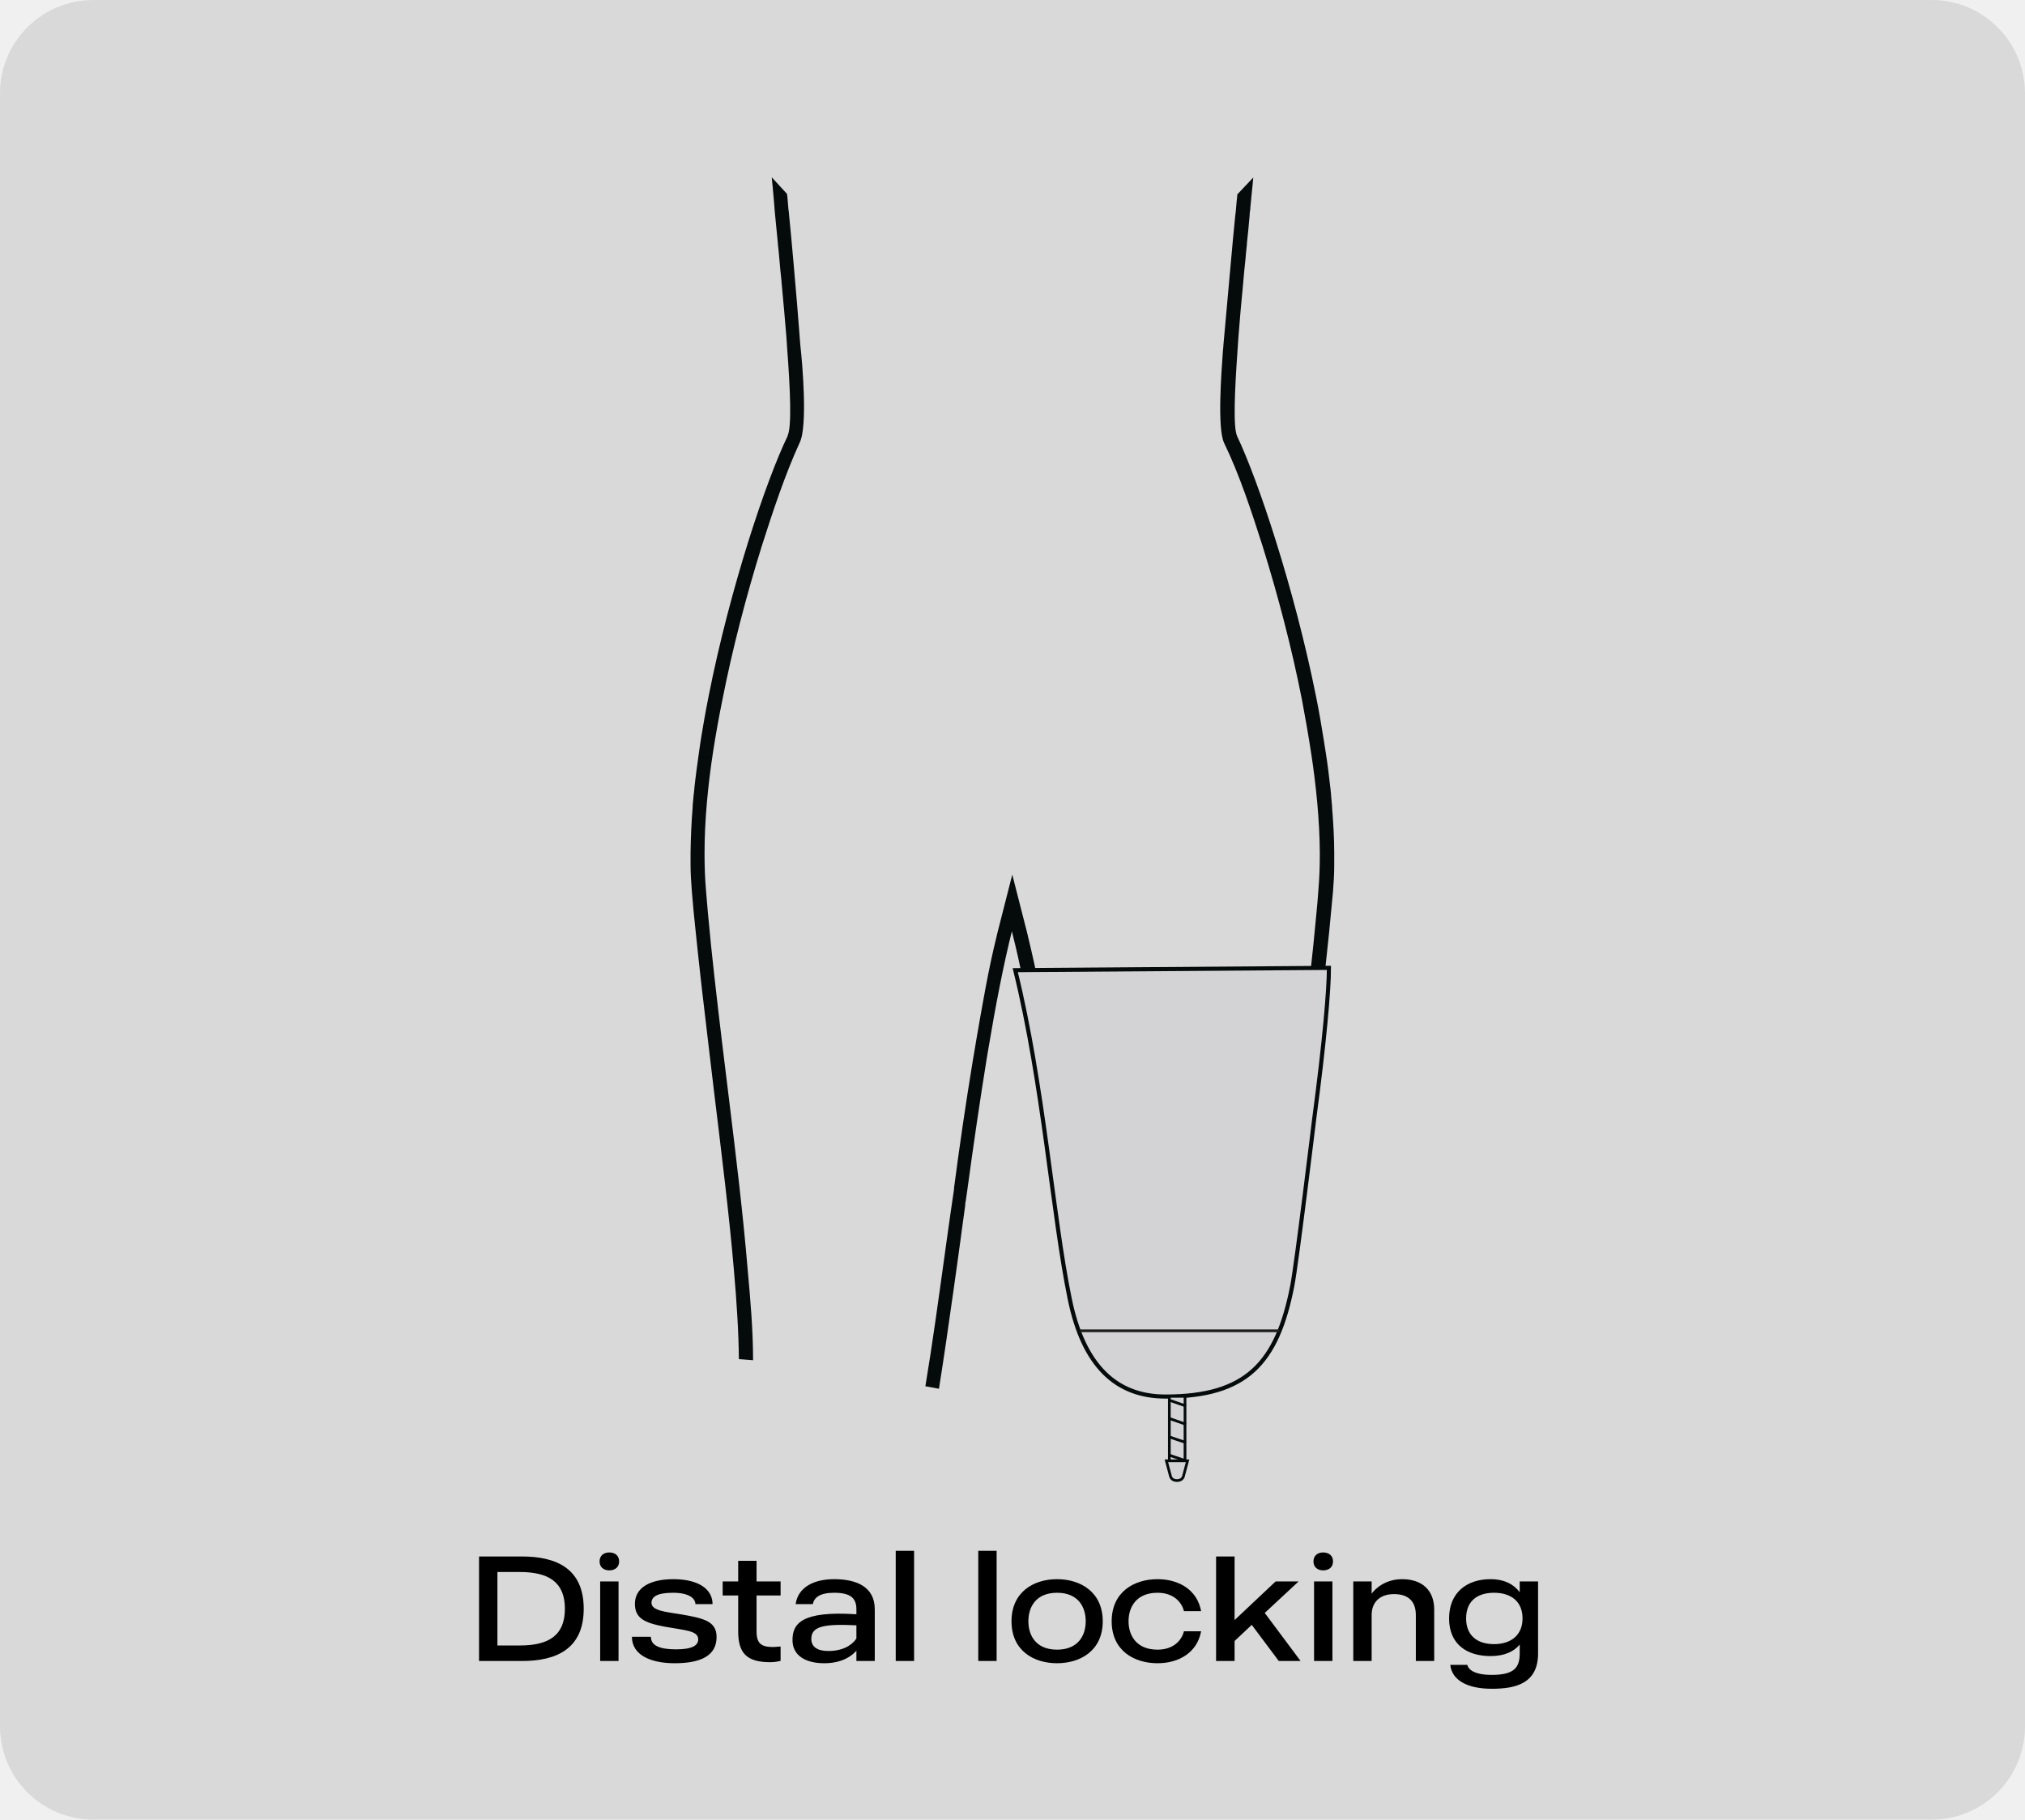
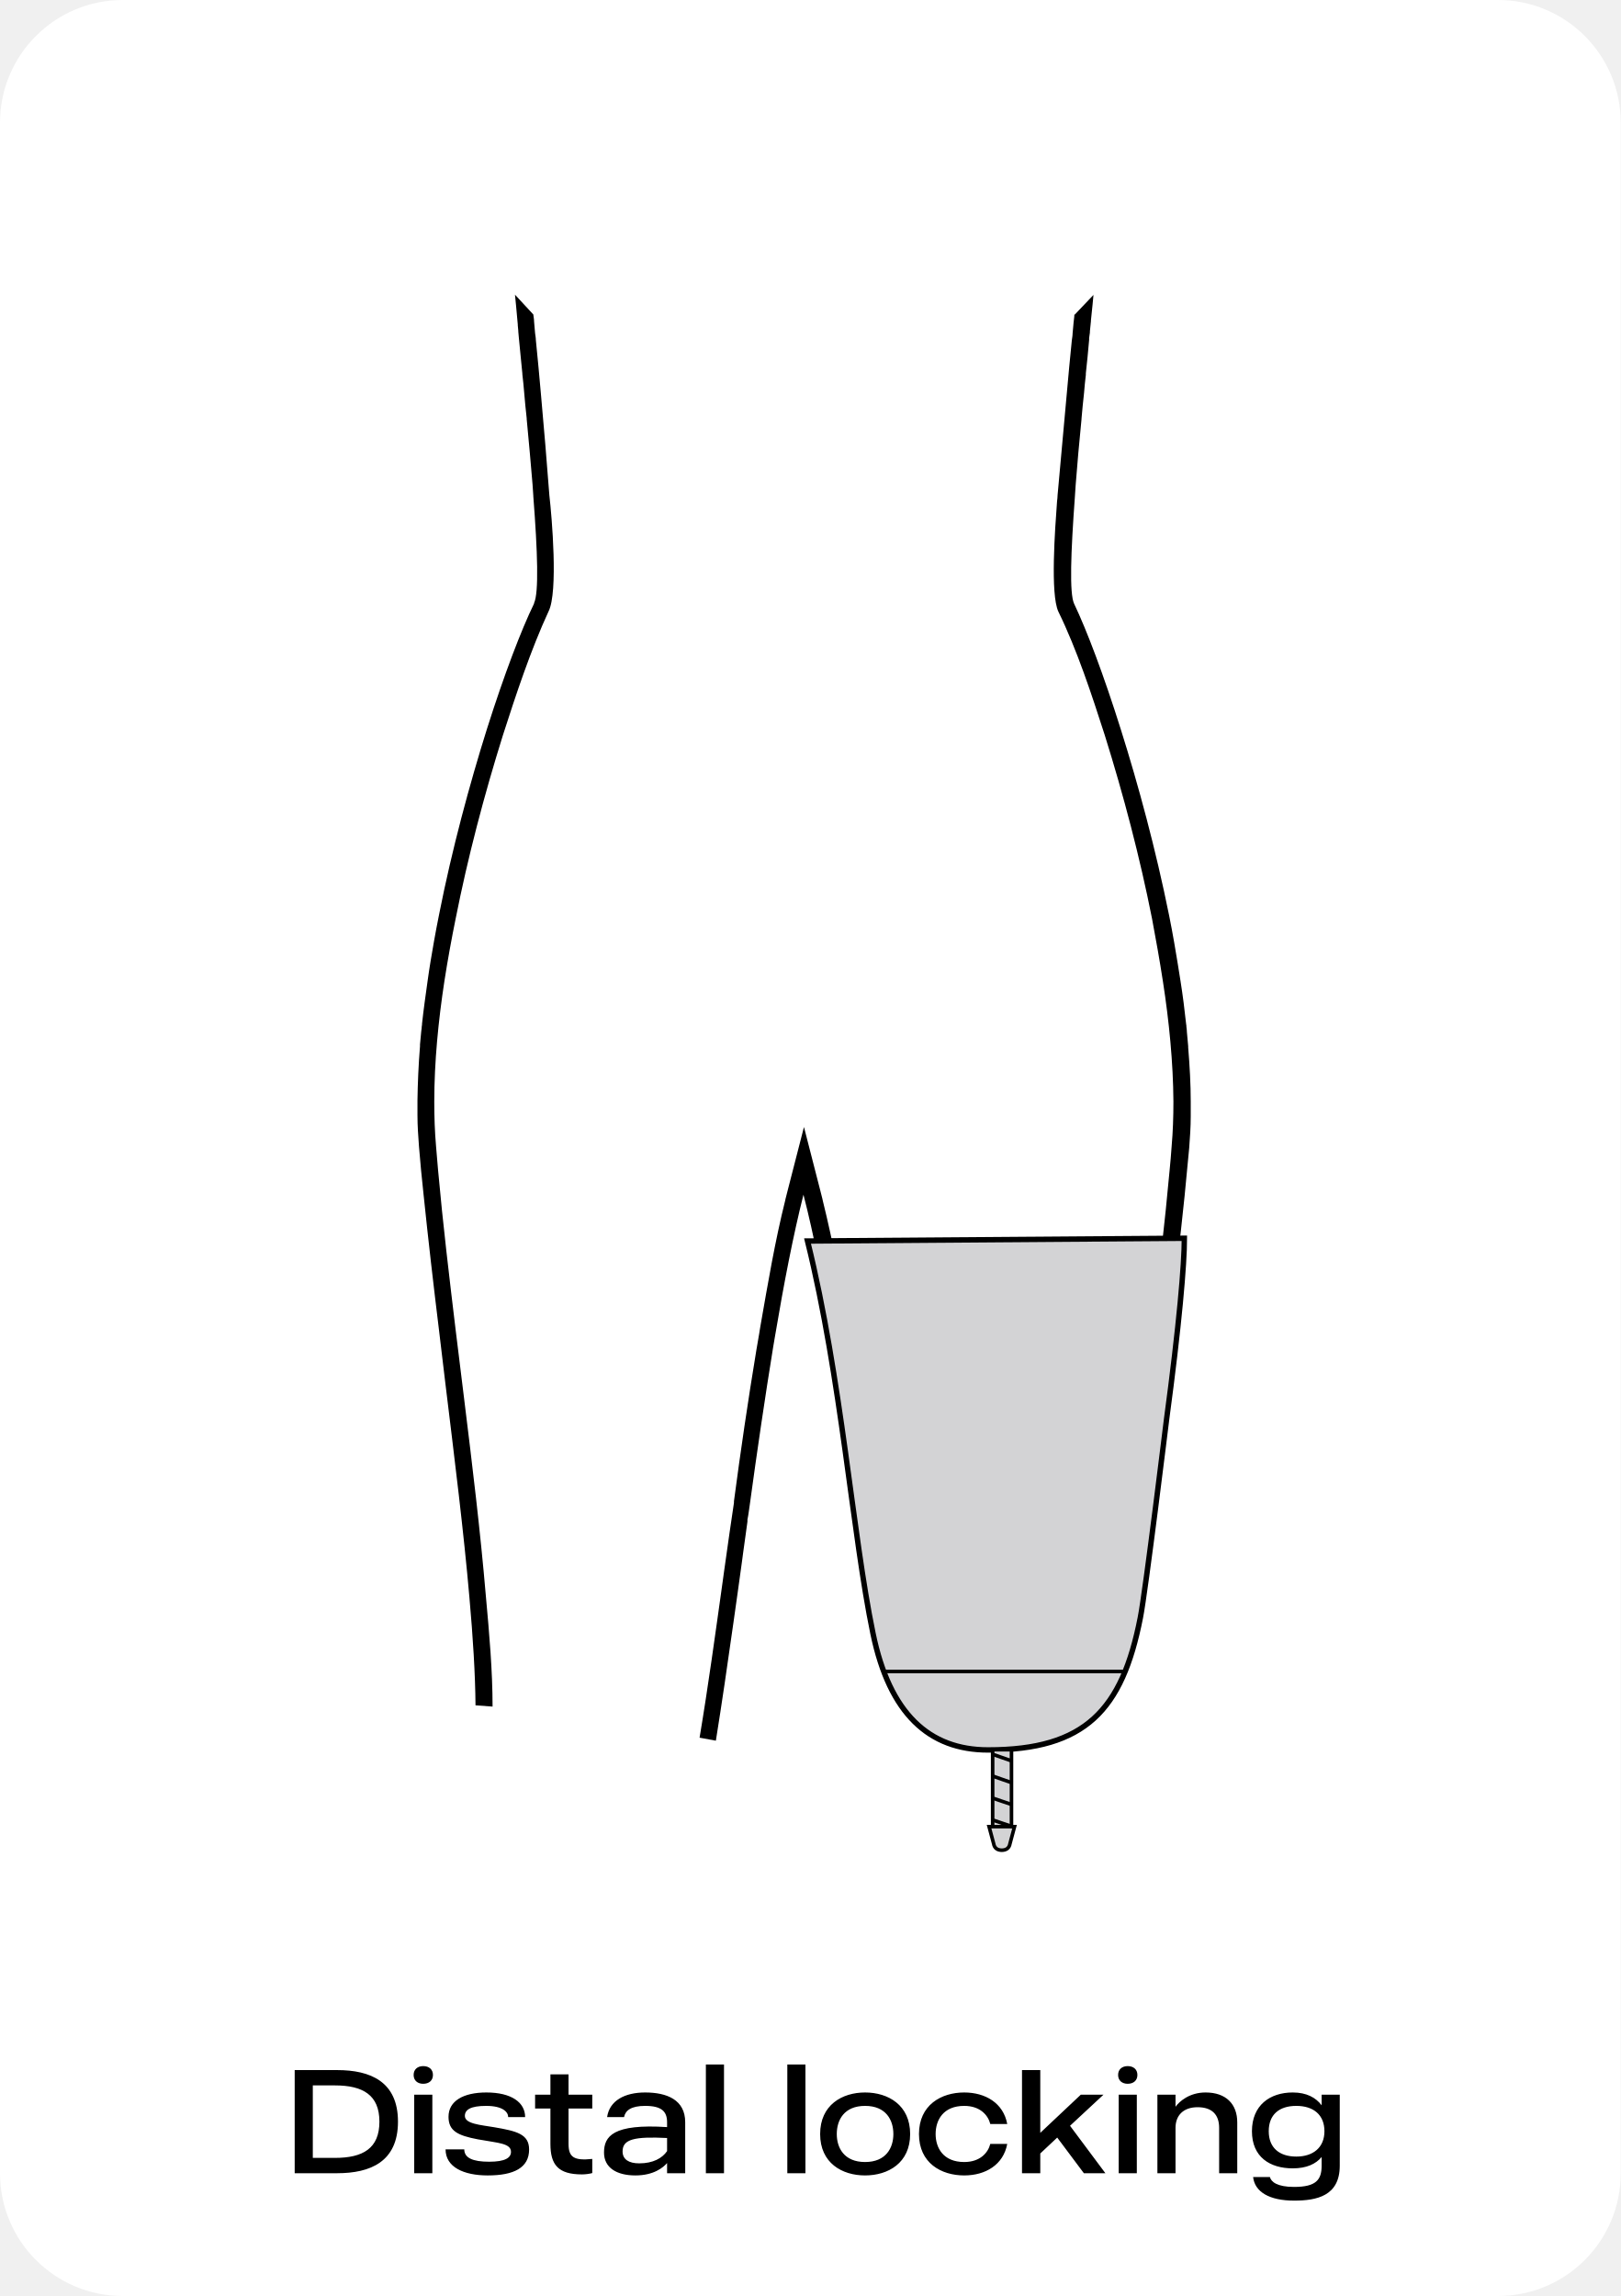
- <svg xmlns="http://www.w3.org/2000/svg" width="217" height="195" viewBox="0 0 217 195" fill="none">
-   <rect width="217" height="195" rx="10" fill="#D9D9D9" />
-   <g clip-path="url(#clip0_2719_255)">
-     <path fill-rule="evenodd" clip-rule="evenodd" d="M100.619 148.826C101.141 145.54 101.663 141.961 102.186 138.225C102.436 136.402 102.708 134.556 102.958 132.665L103.049 131.968C103.185 131.045 103.299 130.1 103.435 129.154V128.974C103.526 128.546 103.571 128.096 103.639 127.669C104.298 122.807 105.002 117.99 105.729 113.489C105.774 113.174 105.842 112.858 105.888 112.543C106.683 107.794 107.523 103.428 108.432 99.804C109.363 103.428 110.203 107.794 110.998 112.566C111.044 112.858 111.089 113.174 111.157 113.489C111.907 118.013 112.588 122.852 113.269 127.669C113.338 128.119 113.383 128.546 113.451 128.997V129.154C113.61 130.077 113.724 130.977 113.86 131.878L113.996 132.846C114.11 133.656 114.223 134.466 114.337 135.276H115.881C115.836 135.006 115.813 134.759 115.768 134.489C115.677 133.881 115.609 133.273 115.518 132.643C115.268 130.91 115.041 129.177 114.791 127.444V127.309C114.178 122.807 113.542 118.305 112.792 113.759C112.702 113.264 112.633 112.768 112.543 112.296C111.861 108.289 111.112 104.215 110.135 100.254V100.231C110.067 99.961 109.999 99.691 109.931 99.421L108.477 93.727L107.023 99.421C106.955 99.691 106.887 99.961 106.819 100.231V100.254C105.888 103.99 105.252 107.817 104.593 111.598C104.548 111.823 104.525 112.048 104.48 112.296C104.389 112.791 104.321 113.264 104.23 113.759C103.48 118.328 102.822 122.829 102.231 127.331V127.466C101.959 129.267 101.709 131.067 101.459 132.846C101.391 133.386 101.3 133.926 101.232 134.489C100.573 139.215 99.937 143.919 99.165 148.556" fill="#050A0A" />
-     <path fill-rule="evenodd" clip-rule="evenodd" d="M132.598 20.778C132.598 21.003 132.552 21.228 132.53 21.476C132.507 21.814 132.461 22.151 132.439 22.489C132.439 22.691 132.393 22.894 132.371 23.096C132.212 24.717 132.053 26.315 131.916 27.936C131.644 30.952 131.371 33.968 131.099 37.006C131.099 37.164 131.076 37.344 131.053 37.547C130.872 40.023 130.44 45.875 131.167 47.45C132.848 50.916 134.142 54.9 135.301 58.524C136.981 63.926 138.435 69.486 139.525 75.022C139.866 76.846 140.206 78.759 140.502 80.695C141.047 84.251 141.41 87.92 141.433 91.453C141.433 92.804 141.387 94.154 141.274 95.46C141.228 96.18 141.16 96.9 141.092 97.621C140.661 102.437 140.093 107.209 139.525 111.958C139.275 114.141 139.003 116.347 138.73 118.531C138.049 124.113 137.345 129.717 136.822 135.299H138.389C138.889 129.695 139.661 123.392 140.456 116.932C140.661 115.334 140.842 113.736 141.047 112.138C141.546 108.019 142.023 103.878 142.432 99.894C142.568 98.431 142.705 97.013 142.841 95.595C142.909 94.672 142.977 93.727 142.977 92.759C142.977 92.331 142.977 91.881 142.977 91.453C142.977 89.9 142.886 88.257 142.75 86.592V86.479C142.705 86.051 142.682 85.646 142.637 85.219C142.637 85.061 142.614 84.903 142.591 84.724C142.591 84.656 142.591 84.588 142.568 84.498C142.432 83.238 142.273 81.933 142.069 80.65C141.887 79.502 141.705 78.331 141.501 77.161C141.365 76.35 141.206 75.54 141.047 74.73C139.866 68.833 138.299 63.003 136.754 58.074C135.21 53.122 133.688 49.093 132.575 46.752C132.144 45.83 132.28 42.161 132.643 37.142C132.666 36.781 132.689 36.444 132.711 36.106C132.848 34.283 133.029 32.28 133.234 30.186V30.142C133.302 29.376 133.37 28.611 133.461 27.823C133.506 27.283 133.552 26.743 133.62 26.203V26.067C133.733 25.077 133.824 24.064 133.915 23.051V22.894L133.983 22.399V22.354V22.286L134.074 21.386V21.318C134.165 20.553 134.301 19.023 134.301 19.023L132.62 20.801L132.598 20.778ZM80.7 145.765C80.7 142.524 80.405 139.193 80.11 135.929C79.61 129.987 78.883 124.023 78.156 118.08C77.906 116.032 77.657 114.006 77.407 111.958C76.839 107.209 76.271 102.437 75.84 97.621C75.772 96.9 75.726 96.18 75.658 95.46C75.544 94.154 75.499 92.826 75.499 91.453C75.499 87.897 75.862 84.183 76.407 80.605C76.703 78.691 77.043 76.823 77.407 75.022C78.497 69.486 79.951 63.926 81.631 58.524C82.79 54.9 84.107 50.894 85.697 47.428C86.56 45.694 85.992 38.987 85.765 37.006C85.538 33.99 85.288 30.974 85.016 27.958C84.879 26.338 84.72 24.695 84.561 23.074C84.561 22.871 84.516 22.669 84.493 22.466C84.47 22.106 84.425 21.768 84.402 21.408C84.402 21.206 84.357 20.981 84.334 20.778L82.699 19C82.699 19 82.88 20.801 82.949 21.678V21.746L82.994 22.241V22.309L83.04 22.826C83.153 23.929 83.244 25.01 83.358 26.09V26.158C83.426 26.698 83.471 27.238 83.516 27.756C83.585 28.543 83.653 29.331 83.744 30.096V30.164C83.948 32.235 84.107 34.215 84.266 36.039C84.289 36.376 84.311 36.736 84.334 37.051V37.096C84.72 42.116 84.834 45.762 84.402 46.685V46.73C83.267 49.071 81.745 53.077 80.201 57.984C78.656 62.936 77.089 68.743 75.93 74.64C75.772 75.45 75.613 76.26 75.476 77.048C75.272 78.219 75.067 79.412 74.909 80.582C74.727 81.888 74.545 83.17 74.409 84.453C74.409 84.521 74.409 84.611 74.386 84.678C74.386 84.814 74.363 84.949 74.341 85.106C74.295 85.511 74.272 85.916 74.227 86.322V86.412V86.479C74.091 88.145 74.023 89.788 74 91.341C74 91.791 74 92.219 74 92.669C74 93.637 74.068 94.559 74.136 95.482C74.25 96.9 74.386 98.341 74.545 99.804C74.954 103.788 75.431 107.929 75.93 112.048C76.112 113.646 76.317 115.244 76.498 116.82C77.316 123.572 78.134 130.145 78.633 135.952C78.951 139.553 79.156 142.839 79.178 145.653" fill="#050A0A" />
-     <path d="M108.795 103.968C111.838 116.348 112.792 130.235 114.632 139.193C116.108 146.418 119.651 149.66 124.898 149.66C133.574 149.66 136.867 146.081 138.48 137.798C138.934 135.525 140.819 119.994 140.819 119.994C141.955 111.486 142.409 106.039 142.409 103.721L108.795 103.968Z" fill="#D3D3D5" stroke="#050A0A" stroke-width="0.44" stroke-miterlimit="10" />
-     <path d="M126.987 149.637H125.307V156.794H126.987V149.637Z" fill="#D3D3D5" stroke="#050A0A" stroke-width="0.29" stroke-miterlimit="10" />
-     <path d="M126.148 158.663C125.739 158.663 125.466 158.483 125.398 158.077L124.989 156.547H127.26L126.852 158.077C126.784 158.483 126.511 158.663 126.102 158.663H126.148Z" fill="#D3D3D5" stroke="#050A0A" stroke-width="0.29" stroke-miterlimit="10" />
-     <path d="M125.216 150.02L127.078 150.672" stroke="#050A0A" stroke-width="0.29" stroke-miterlimit="10" />
-     <path d="M125.216 151.979L127.078 152.631" stroke="#050A0A" stroke-width="0.29" stroke-miterlimit="10" />
-     <path d="M125.216 153.959L127.078 154.589" stroke="#050A0A" stroke-width="0.29" stroke-miterlimit="10" />
-     <path d="M125.216 155.916L127.078 156.546" stroke="#050A0A" stroke-width="0.29" stroke-miterlimit="10" />
-     <path d="M115.723 142.615H137.118" stroke="#1D1D1B" stroke-width="0.29" stroke-miterlimit="10" />
+ <svg xmlns="http://www.w3.org/2000/svg" width="132" height="187" viewBox="0 0 132 187" fill="none">
+   <rect width="132" height="187" rx="10" fill="white" />
+   <path d="M27.457 168.6C30.169 168.6 32.413 169.536 32.413 172.8C32.413 176.064 30.169 177 27.457 177H24.001V168.6H27.457ZM27.277 175.752C29.569 175.752 30.901 174.972 30.901 172.8C30.901 170.64 29.569 169.848 27.277 169.848H25.477V175.752H27.277ZM33.736 177V170.604H35.212V177H33.736ZM34.468 169.716C34.013 169.716 33.688 169.452 33.688 168.996C33.688 168.54 34.013 168.276 34.468 168.276C34.937 168.276 35.261 168.54 35.261 168.996C35.261 169.452 34.937 169.716 34.468 169.716ZM40.261 173.256C42.073 173.568 43.093 173.808 43.093 175.068C43.093 176.556 41.857 177.18 39.721 177.18C37.777 177.18 36.289 176.508 36.289 175.056H37.813C37.813 175.752 38.497 176.064 39.841 176.064C41.149 176.064 41.617 175.74 41.617 175.26C41.617 174.552 40.549 174.54 38.917 174.24C37.261 173.928 36.529 173.544 36.529 172.404C36.529 171.12 37.729 170.424 39.613 170.424C41.665 170.424 42.769 171.24 42.769 172.428H41.389C41.389 172.02 40.957 171.516 39.589 171.516C38.305 171.516 37.861 171.84 37.861 172.332C37.861 172.98 39.121 173.064 40.261 173.256ZM48.237 171.732H46.305V174.612C46.305 175.692 46.737 175.992 48.237 175.836V176.988C48.021 177.048 47.697 177.096 47.397 177.096C45.453 177.096 44.829 176.304 44.829 174.612V171.732H43.581V170.604H44.829V168.948H46.305V170.604H48.237V171.732ZM52.542 170.424C54.306 170.424 55.806 171.012 55.806 172.848V177H54.33V176.172C54.018 176.532 53.25 177.18 51.75 177.18C50.214 177.18 49.194 176.544 49.194 175.32C49.194 174 49.914 172.956 54.33 173.244V172.848C54.33 171.96 53.874 171.516 52.542 171.516C51.402 171.516 50.934 171.888 50.826 172.428H49.446C49.638 171.084 50.886 170.424 52.542 170.424ZM54.33 175.2V174.132C51.666 174 50.706 174.228 50.706 175.224C50.706 175.872 51.21 176.196 52.062 176.196C53.19 176.196 53.934 175.776 54.33 175.2ZM57.49 168.144H58.966V177H57.49V168.144ZM64.123 168.144H65.599V177H64.123V168.144ZM70.456 170.424C72.328 170.424 74.127 171.444 74.127 173.808C74.127 176.172 72.328 177.18 70.456 177.18C68.584 177.18 66.796 176.172 66.796 173.808C66.796 171.444 68.584 170.424 70.456 170.424ZM70.456 176.088C72.171 176.088 72.76 174.924 72.76 173.808C72.76 172.68 72.171 171.516 70.456 171.516C68.74 171.516 68.151 172.68 68.151 173.808C68.151 174.924 68.74 176.088 70.456 176.088ZM78.53 176.088C79.826 176.088 80.474 175.332 80.654 174.612H82.034C81.722 176.316 80.258 177.18 78.53 177.18C76.658 177.18 74.846 176.172 74.846 173.808C74.846 171.444 76.658 170.424 78.53 170.424C80.258 170.424 81.722 171.288 82.034 172.992H80.654C80.474 172.272 79.826 171.516 78.53 171.516C76.814 171.516 76.202 172.68 76.202 173.808C76.202 174.924 76.814 176.088 78.53 176.088ZM88.276 177L86.105 174.096L84.725 175.392V177H83.237V168.6H84.725V173.712L88.025 170.604H89.873L87.148 173.136L90.028 177H88.276ZM91.112 177V170.604H92.588V177H91.112ZM91.844 169.716C91.388 169.716 91.064 169.452 91.064 168.996C91.064 168.54 91.388 168.276 91.844 168.276C92.311 168.276 92.635 168.54 92.635 168.996C92.635 169.452 92.311 169.716 91.844 169.716ZM98.188 170.424C99.856 170.424 100.768 171.372 100.768 172.86V177H99.292V173.304C99.292 172.224 98.704 171.624 97.54 171.624C96.376 171.624 95.74 172.296 95.74 173.304V177H94.264V170.604H95.74V171.588C96.04 171.168 96.856 170.424 98.188 170.424ZM107.64 170.604H109.116V176.388C109.116 178.86 107.232 179.232 105.396 179.232C103.392 179.232 102.192 178.524 102.06 177.312H103.428C103.524 177.696 104.004 178.116 105.396 178.116C107.184 178.116 107.64 177.54 107.64 176.388V175.68C107.172 176.244 106.416 176.604 105.288 176.604C103.428 176.604 101.964 175.68 101.964 173.58C101.964 171.468 103.428 170.424 105.288 170.424C106.416 170.424 107.172 170.844 107.64 171.468V170.604ZM105.576 175.644C106.956 175.644 107.868 174.9 107.868 173.58C107.868 172.248 106.98 171.516 105.576 171.516C104.184 171.516 103.332 172.224 103.332 173.58C103.332 174.924 104.196 175.644 105.576 175.644Z" fill="black" />
+   <g clip-path="url(#clip0_9371_4496)">
+     <path fill-rule="evenodd" clip-rule="evenodd" d="M58.304 141.772C58.781 138.791 59.258 135.545 59.735 132.155C59.963 130.502 60.212 128.827 60.44 127.112L60.523 126.479C60.648 125.642 60.751 124.785 60.876 123.927V123.764C60.959 123.376 61 122.967 61.062 122.579C61.664 118.169 62.306 113.8 62.97 109.716C63.012 109.43 63.074 109.144 63.115 108.859C63.841 104.55 64.608 100.589 65.438 97.302C66.288 100.589 67.055 104.55 67.781 108.879C67.823 109.144 67.864 109.43 67.926 109.716C68.611 113.82 69.233 118.21 69.855 122.579C69.917 122.988 69.959 123.376 70.021 123.784V123.927C70.166 124.764 70.27 125.581 70.394 126.398L70.519 127.276C70.622 128.011 70.726 128.746 70.83 129.481H72.24C72.198 129.236 72.177 129.011 72.136 128.766C72.053 128.215 71.991 127.664 71.908 127.092C71.68 125.52 71.472 123.947 71.244 122.375V122.253C70.684 118.169 70.104 114.086 69.419 109.961C69.337 109.512 69.274 109.063 69.191 108.634C68.569 105 67.885 101.304 66.993 97.71V97.69C66.931 97.445 66.869 97.2 66.806 96.955L65.479 91.789L64.152 96.955C64.09 97.2 64.028 97.445 63.965 97.69V97.71C63.115 101.1 62.535 104.571 61.933 108.001C61.892 108.205 61.871 108.409 61.83 108.634C61.747 109.083 61.684 109.512 61.602 109.961C60.917 114.106 60.316 118.19 59.777 122.273V122.396C59.528 124.029 59.3 125.663 59.072 127.276C59.009 127.766 58.926 128.256 58.864 128.766C58.263 133.054 57.682 137.321 56.977 141.527" fill="black" />
+     <path fill-rule="evenodd" clip-rule="evenodd" d="M87.502 25.613C87.502 25.817 87.461 26.021 87.44 26.246C87.419 26.552 87.378 26.858 87.357 27.165C87.357 27.349 87.316 27.532 87.295 27.716C87.15 29.186 87.005 30.636 86.88 32.106C86.631 34.842 86.382 37.578 86.134 40.334C86.134 40.477 86.113 40.641 86.092 40.824C85.926 43.07 85.532 48.379 86.196 49.808C87.73 52.953 88.912 56.567 89.97 59.854C91.505 64.754 92.832 69.798 93.827 74.82C94.138 76.474 94.449 78.21 94.719 79.966C95.217 83.192 95.548 86.52 95.569 89.726C95.569 90.951 95.528 92.176 95.424 93.36C95.382 94.013 95.32 94.667 95.258 95.32C94.864 99.689 94.346 104.018 93.827 108.326C93.599 110.307 93.35 112.308 93.101 114.288C92.479 119.352 91.836 124.436 91.359 129.5H92.79C93.246 124.416 93.952 118.699 94.677 112.839C94.864 111.389 95.03 109.939 95.217 108.49C95.673 104.753 96.108 100.996 96.482 97.382C96.606 96.055 96.73 94.769 96.855 93.483C96.917 92.645 96.979 91.788 96.979 90.91C96.979 90.522 96.979 90.114 96.979 89.726C96.979 88.317 96.896 86.826 96.772 85.315V85.213C96.73 84.825 96.71 84.458 96.668 84.07C96.668 83.927 96.647 83.784 96.627 83.621C96.627 83.559 96.627 83.498 96.606 83.416C96.482 82.273 96.336 81.089 96.15 79.925C95.984 78.884 95.818 77.822 95.631 76.76C95.507 76.025 95.362 75.29 95.217 74.555C94.138 69.206 92.707 63.917 91.297 59.446C89.887 54.954 88.498 51.299 87.482 49.175C87.088 48.338 87.212 45.01 87.544 40.457C87.564 40.13 87.585 39.824 87.606 39.518C87.73 37.864 87.896 36.047 88.083 34.148V34.107C88.145 33.413 88.207 32.718 88.29 32.004C88.332 31.514 88.373 31.024 88.436 30.534V30.411C88.539 29.513 88.622 28.594 88.705 27.675V27.532L88.767 27.083V27.042V26.981L88.85 26.164V26.103C88.933 25.409 89.058 24.02 89.058 24.02L87.523 25.633L87.502 25.613ZM40.117 138.994C40.117 136.054 39.848 133.032 39.578 130.072C39.122 124.681 38.459 119.27 37.795 113.88C37.567 112.022 37.339 110.184 37.111 108.326C36.592 104.018 36.074 99.689 35.68 95.32C35.617 94.667 35.576 94.013 35.514 93.36C35.41 92.176 35.369 90.971 35.369 89.726C35.369 86.499 35.7 83.13 36.198 79.884C36.468 78.149 36.779 76.454 37.111 74.82C38.106 69.798 39.433 64.754 40.968 59.854C42.025 56.567 43.228 52.932 44.68 49.788C45.468 48.216 44.949 42.131 44.742 40.334C44.535 37.598 44.306 34.862 44.058 32.126C43.933 30.656 43.788 29.166 43.643 27.696C43.643 27.512 43.601 27.328 43.581 27.144C43.56 26.818 43.518 26.511 43.498 26.185C43.498 26.001 43.456 25.797 43.435 25.613L41.942 24C41.942 24 42.108 25.633 42.17 26.43V26.491L42.212 26.94V27.001L42.254 27.471C42.357 28.471 42.44 29.452 42.544 30.432V30.493C42.606 30.983 42.648 31.473 42.689 31.943C42.751 32.657 42.813 33.372 42.896 34.066V34.127C43.083 36.006 43.228 37.803 43.373 39.456C43.394 39.763 43.415 40.089 43.435 40.375V40.416C43.788 44.969 43.892 48.277 43.498 49.114V49.155C42.461 51.279 41.071 54.913 39.661 59.364C38.251 63.856 36.82 69.124 35.763 74.473C35.617 75.208 35.472 75.943 35.348 76.658C35.161 77.72 34.975 78.802 34.83 79.864C34.664 81.048 34.498 82.212 34.373 83.376C34.373 83.437 34.373 83.519 34.352 83.58C34.352 83.702 34.332 83.825 34.311 83.968C34.27 84.335 34.249 84.703 34.207 85.07V85.152V85.213C34.083 86.724 34.021 88.215 34 89.624C34 90.032 34 90.42 34 90.828C34 91.706 34.062 92.543 34.124 93.38C34.228 94.667 34.352 95.974 34.498 97.301C34.871 100.915 35.306 104.672 35.763 108.408C35.929 109.858 36.115 111.307 36.281 112.737C37.028 118.862 37.774 124.824 38.23 130.092C38.521 133.359 38.707 136.34 38.728 138.892" fill="black" />
+     <path d="M65.769 101.076C68.548 112.306 69.419 124.904 71.099 133.03C72.447 139.585 75.682 142.525 80.472 142.525C88.394 142.525 91.401 139.278 92.873 131.764C93.288 129.702 95.009 115.614 95.009 115.614C96.046 107.896 96.461 102.955 96.461 100.852L65.769 101.076Z" fill="#D3D3D5" stroke="black" stroke-width="0.44" stroke-miterlimit="10" />
+     <path d="M82.38 142.508H80.846V149.001H82.38V142.508Z" fill="#D3D3D5" stroke="black" stroke-width="0.29" stroke-miterlimit="10" />
+     <path d="M81.613 150.693C81.24 150.693 80.991 150.529 80.928 150.162L80.555 148.773H82.629L82.256 150.162C82.193 150.529 81.945 150.693 81.571 150.693H81.613Z" fill="#D3D3D5" stroke="black" stroke-width="0.29" stroke-miterlimit="10" />
+     <path d="M80.763 142.852L82.463 143.444" stroke="black" stroke-width="0.29" stroke-miterlimit="10" />
+     <path d="M80.763 144.625L82.463 145.217" stroke="black" stroke-width="0.29" stroke-miterlimit="10" />
+     <path d="M80.763 146.422L82.463 146.994" stroke="black" stroke-width="0.29" stroke-miterlimit="10" />
+     <path d="M80.763 148.203L82.463 148.775" stroke="black" stroke-width="0.29" stroke-miterlimit="10" />
+     <path d="M72.094 136.133H91.629" stroke="black" stroke-width="0.29" stroke-miterlimit="10" />
  </g>
-   <path d="M55.943 166.8C59.559 166.8 62.551 168.048 62.551 172.4C62.551 176.752 59.559 178 55.943 178H51.335V166.8H55.943ZM55.703 176.336C58.759 176.336 60.535 175.296 60.535 172.4C60.535 169.52 58.759 168.464 55.703 168.464H53.303V176.336H55.703ZM64.315 178V169.472H66.283V178H64.315ZM65.291 168.288C64.683 168.288 64.251 167.936 64.251 167.328C64.251 166.72 64.683 166.368 65.291 166.368C65.915 166.368 66.347 166.72 66.347 167.328C66.347 167.936 65.915 168.288 65.291 168.288ZM73.014 173.008C75.43 173.424 76.79 173.744 76.79 175.424C76.79 177.408 75.142 178.24 72.294 178.24C69.702 178.24 67.718 177.344 67.718 175.408H69.75C69.75 176.336 70.662 176.752 72.454 176.752C74.198 176.752 74.822 176.32 74.822 175.68C74.822 174.736 73.398 174.72 71.222 174.32C69.014 173.904 68.038 173.392 68.038 171.872C68.038 170.16 69.638 169.232 72.15 169.232C74.886 169.232 76.358 170.32 76.358 171.904H74.518C74.518 171.36 73.942 170.688 72.118 170.688C70.406 170.688 69.814 171.12 69.814 171.776C69.814 172.64 71.494 172.752 73.014 173.008ZM83.649 170.976H81.073V174.816C81.073 176.256 81.649 176.656 83.649 176.448V177.984C83.361 178.064 82.929 178.128 82.529 178.128C79.937 178.128 79.105 177.072 79.105 174.816V170.976H77.441V169.472H79.105V167.264H81.073V169.472H83.649V170.976ZM89.389 169.232C91.741 169.232 93.741 170.016 93.741 172.464V178H91.773V176.896C91.357 177.376 90.333 178.24 88.333 178.24C86.285 178.24 84.925 177.392 84.925 175.76C84.925 174 85.885 172.608 91.773 172.992V172.464C91.773 171.28 91.165 170.688 89.389 170.688C87.869 170.688 87.245 171.184 87.101 171.904H85.261C85.517 170.112 87.181 169.232 89.389 169.232ZM91.773 175.6V174.176C88.221 174 86.941 174.304 86.941 175.632C86.941 176.496 87.613 176.928 88.749 176.928C90.253 176.928 91.245 176.368 91.773 175.6ZM95.987 166.192H97.955V178H95.987V166.192ZM104.831 166.192H106.799V178H104.831V166.192ZM113.274 169.232C115.77 169.232 118.17 170.592 118.17 173.744C118.17 176.896 115.77 178.24 113.274 178.24C110.778 178.24 108.394 176.896 108.394 173.744C108.394 170.592 110.778 169.232 113.274 169.232ZM113.274 176.784C115.562 176.784 116.346 175.232 116.346 173.744C116.346 172.24 115.562 170.688 113.274 170.688C110.986 170.688 110.202 172.24 110.202 173.744C110.202 175.232 110.986 176.784 113.274 176.784ZM124.04 176.784C125.768 176.784 126.632 175.776 126.872 174.816H128.712C128.296 177.088 126.344 178.24 124.04 178.24C121.544 178.24 119.128 176.896 119.128 173.744C119.128 170.592 121.544 169.232 124.04 169.232C126.344 169.232 128.296 170.384 128.712 172.656H126.872C126.632 171.696 125.768 170.688 124.04 170.688C121.752 170.688 120.936 172.24 120.936 173.744C120.936 175.232 121.752 176.784 124.04 176.784ZM137.035 178L134.139 174.128L132.299 175.856V178H130.315V166.8H132.299V173.616L136.699 169.472H139.163L135.531 172.848L139.371 178H137.035ZM140.815 178V169.472H142.783V178H140.815ZM141.791 168.288C141.183 168.288 140.751 167.936 140.751 167.328C140.751 166.72 141.183 166.368 141.791 166.368C142.415 166.368 142.847 166.72 142.847 167.328C142.847 167.936 142.415 168.288 141.791 168.288ZM150.25 169.232C152.474 169.232 153.69 170.496 153.69 172.48V178H151.722V173.072C151.722 171.632 150.938 170.832 149.386 170.832C147.834 170.832 146.986 171.728 146.986 173.072V178H145.018V169.472H146.986V170.784C147.386 170.224 148.474 169.232 150.25 169.232ZM162.853 169.472H164.821V177.184C164.821 180.48 162.309 180.976 159.861 180.976C157.189 180.976 155.589 180.032 155.413 178.416H157.237C157.365 178.928 158.005 179.488 159.861 179.488C162.245 179.488 162.853 178.72 162.853 177.184V176.24C162.229 176.992 161.221 177.472 159.717 177.472C157.237 177.472 155.285 176.24 155.285 173.44C155.285 170.624 157.237 169.232 159.717 169.232C161.221 169.232 162.229 169.792 162.853 170.624V169.472ZM160.101 176.192C161.941 176.192 163.157 175.2 163.157 173.44C163.157 171.664 161.973 170.688 160.101 170.688C158.245 170.688 157.109 171.632 157.109 173.44C157.109 175.232 158.261 176.192 160.101 176.192Z" fill="black" />
  <defs>
-     <clipPath id="clip0_2719_255">
-       <rect width="69" height="140" fill="white" transform="translate(74 19)" />
+     <clipPath id="clip0_9371_4496">
+       <rect width="63" height="127" fill="white" transform="translate(34 24)" />
    </clipPath>
  </defs>
</svg>
